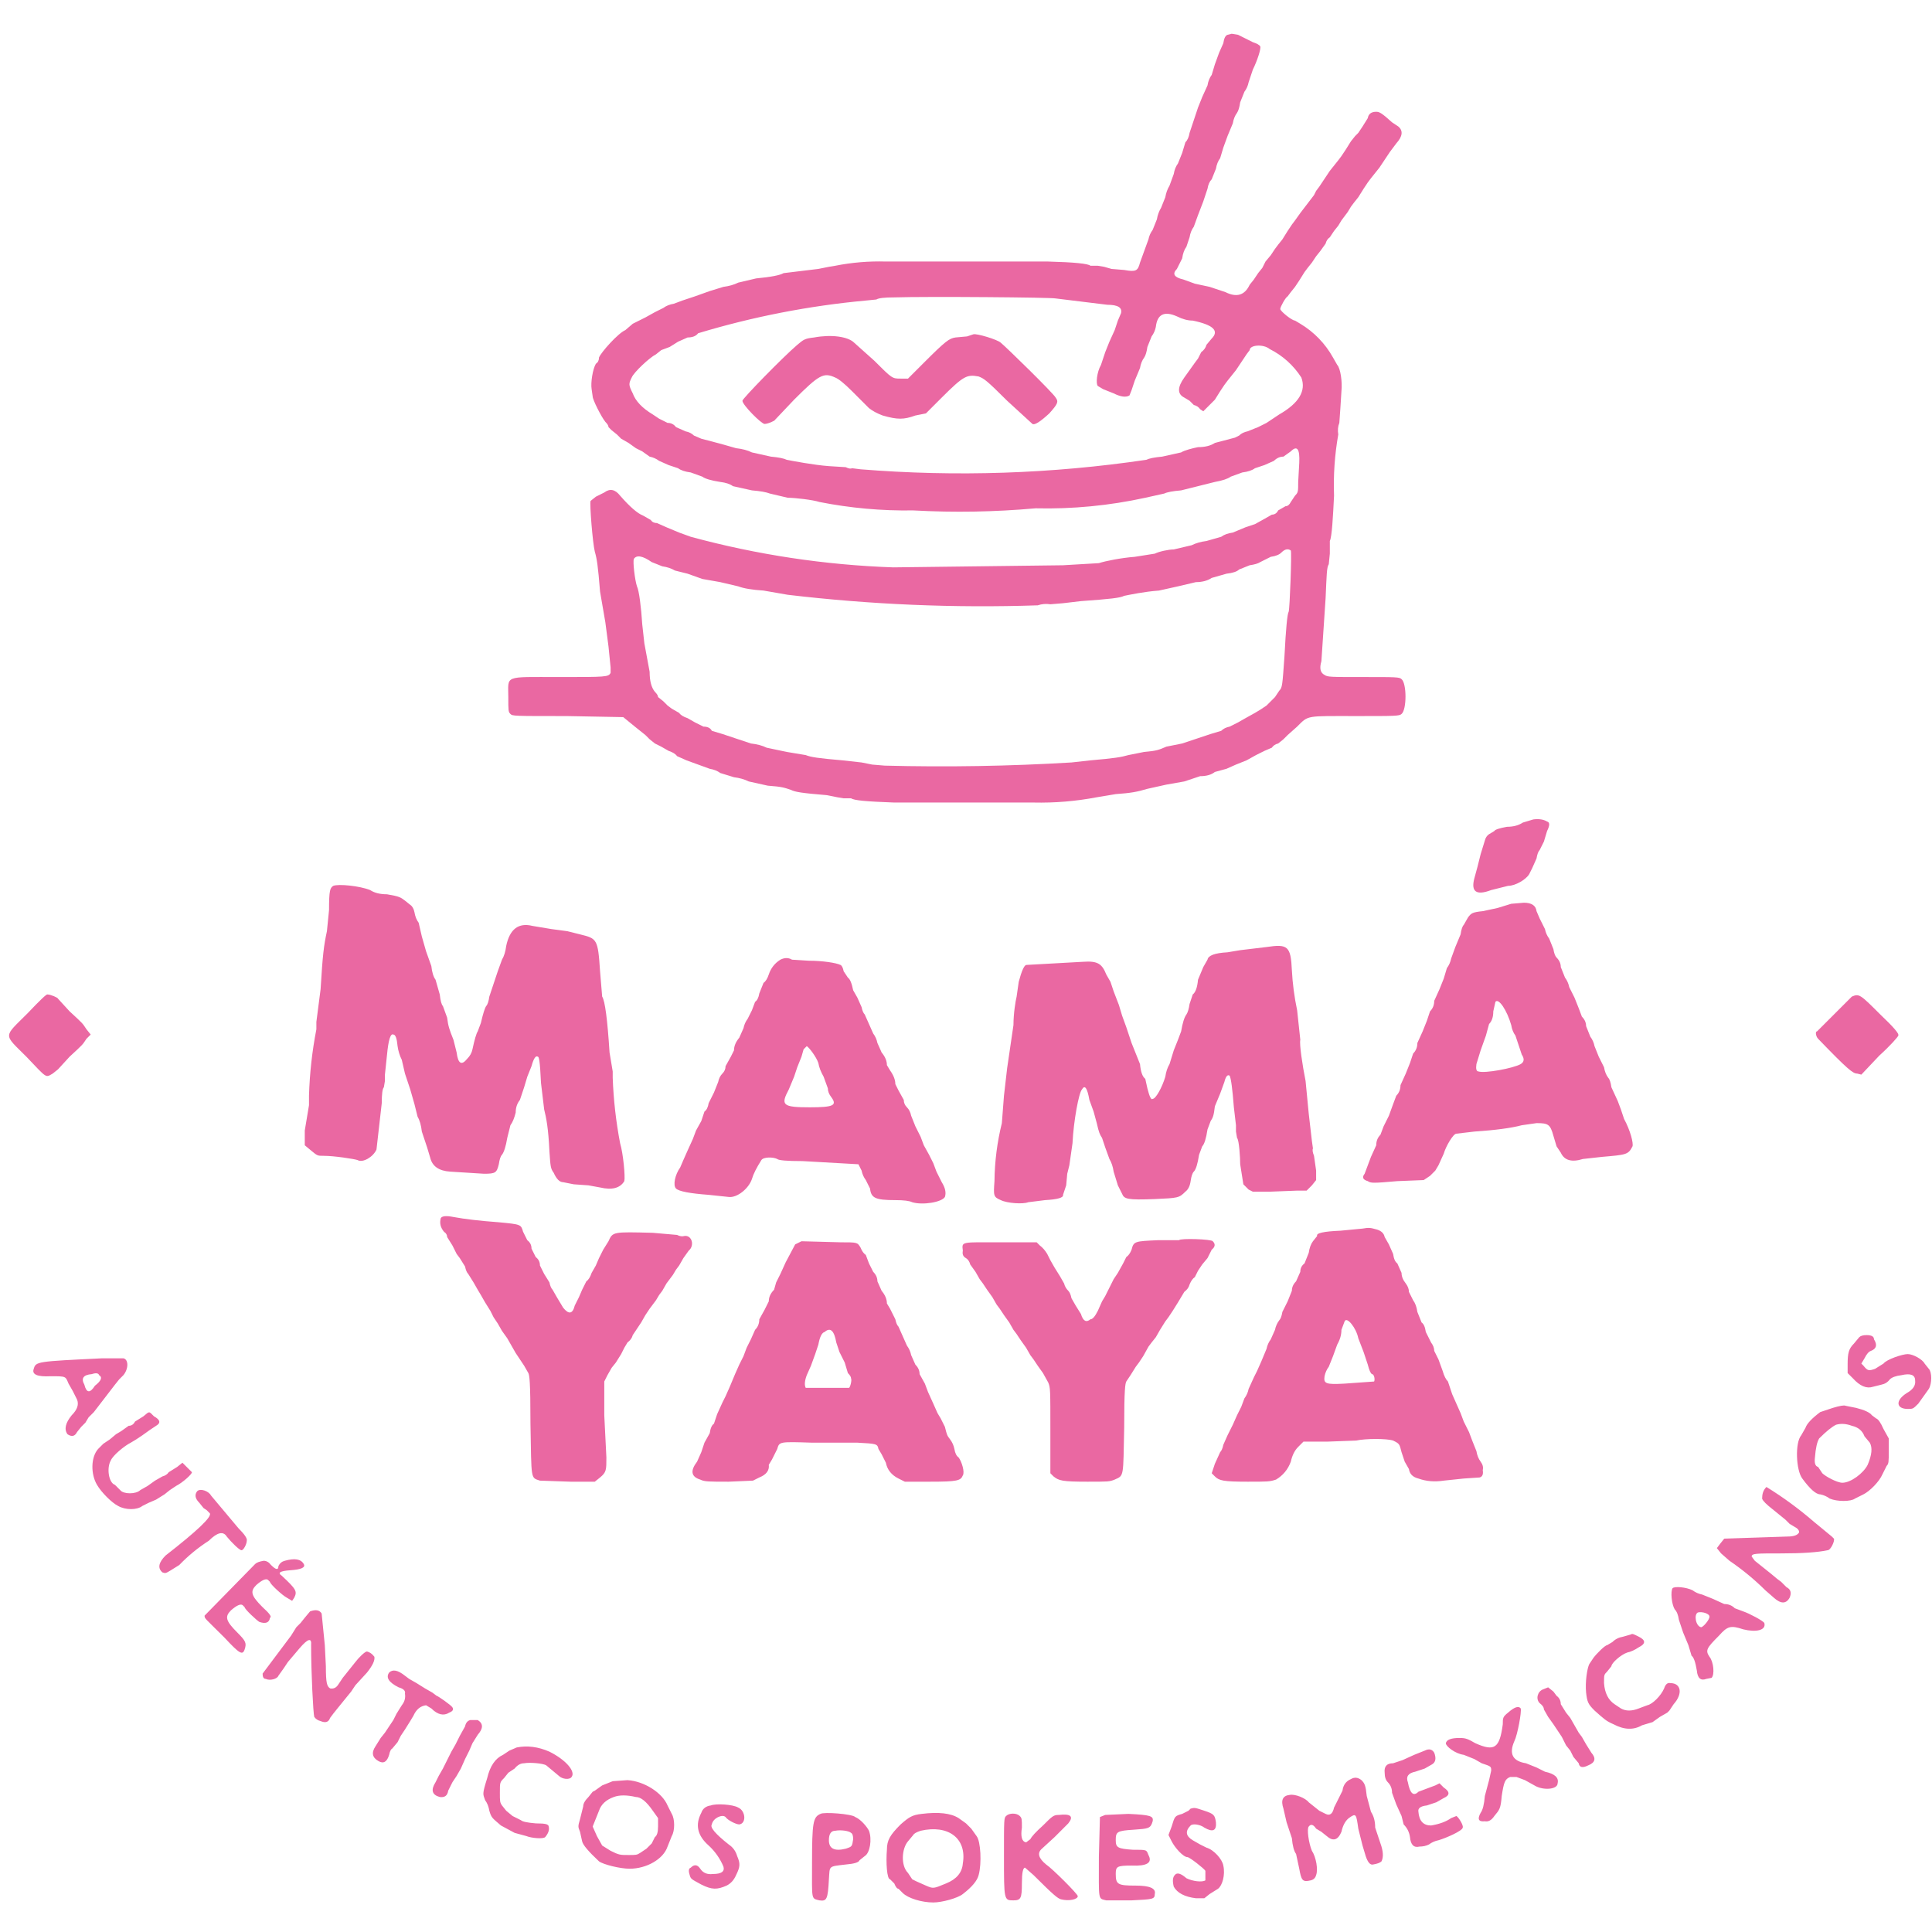
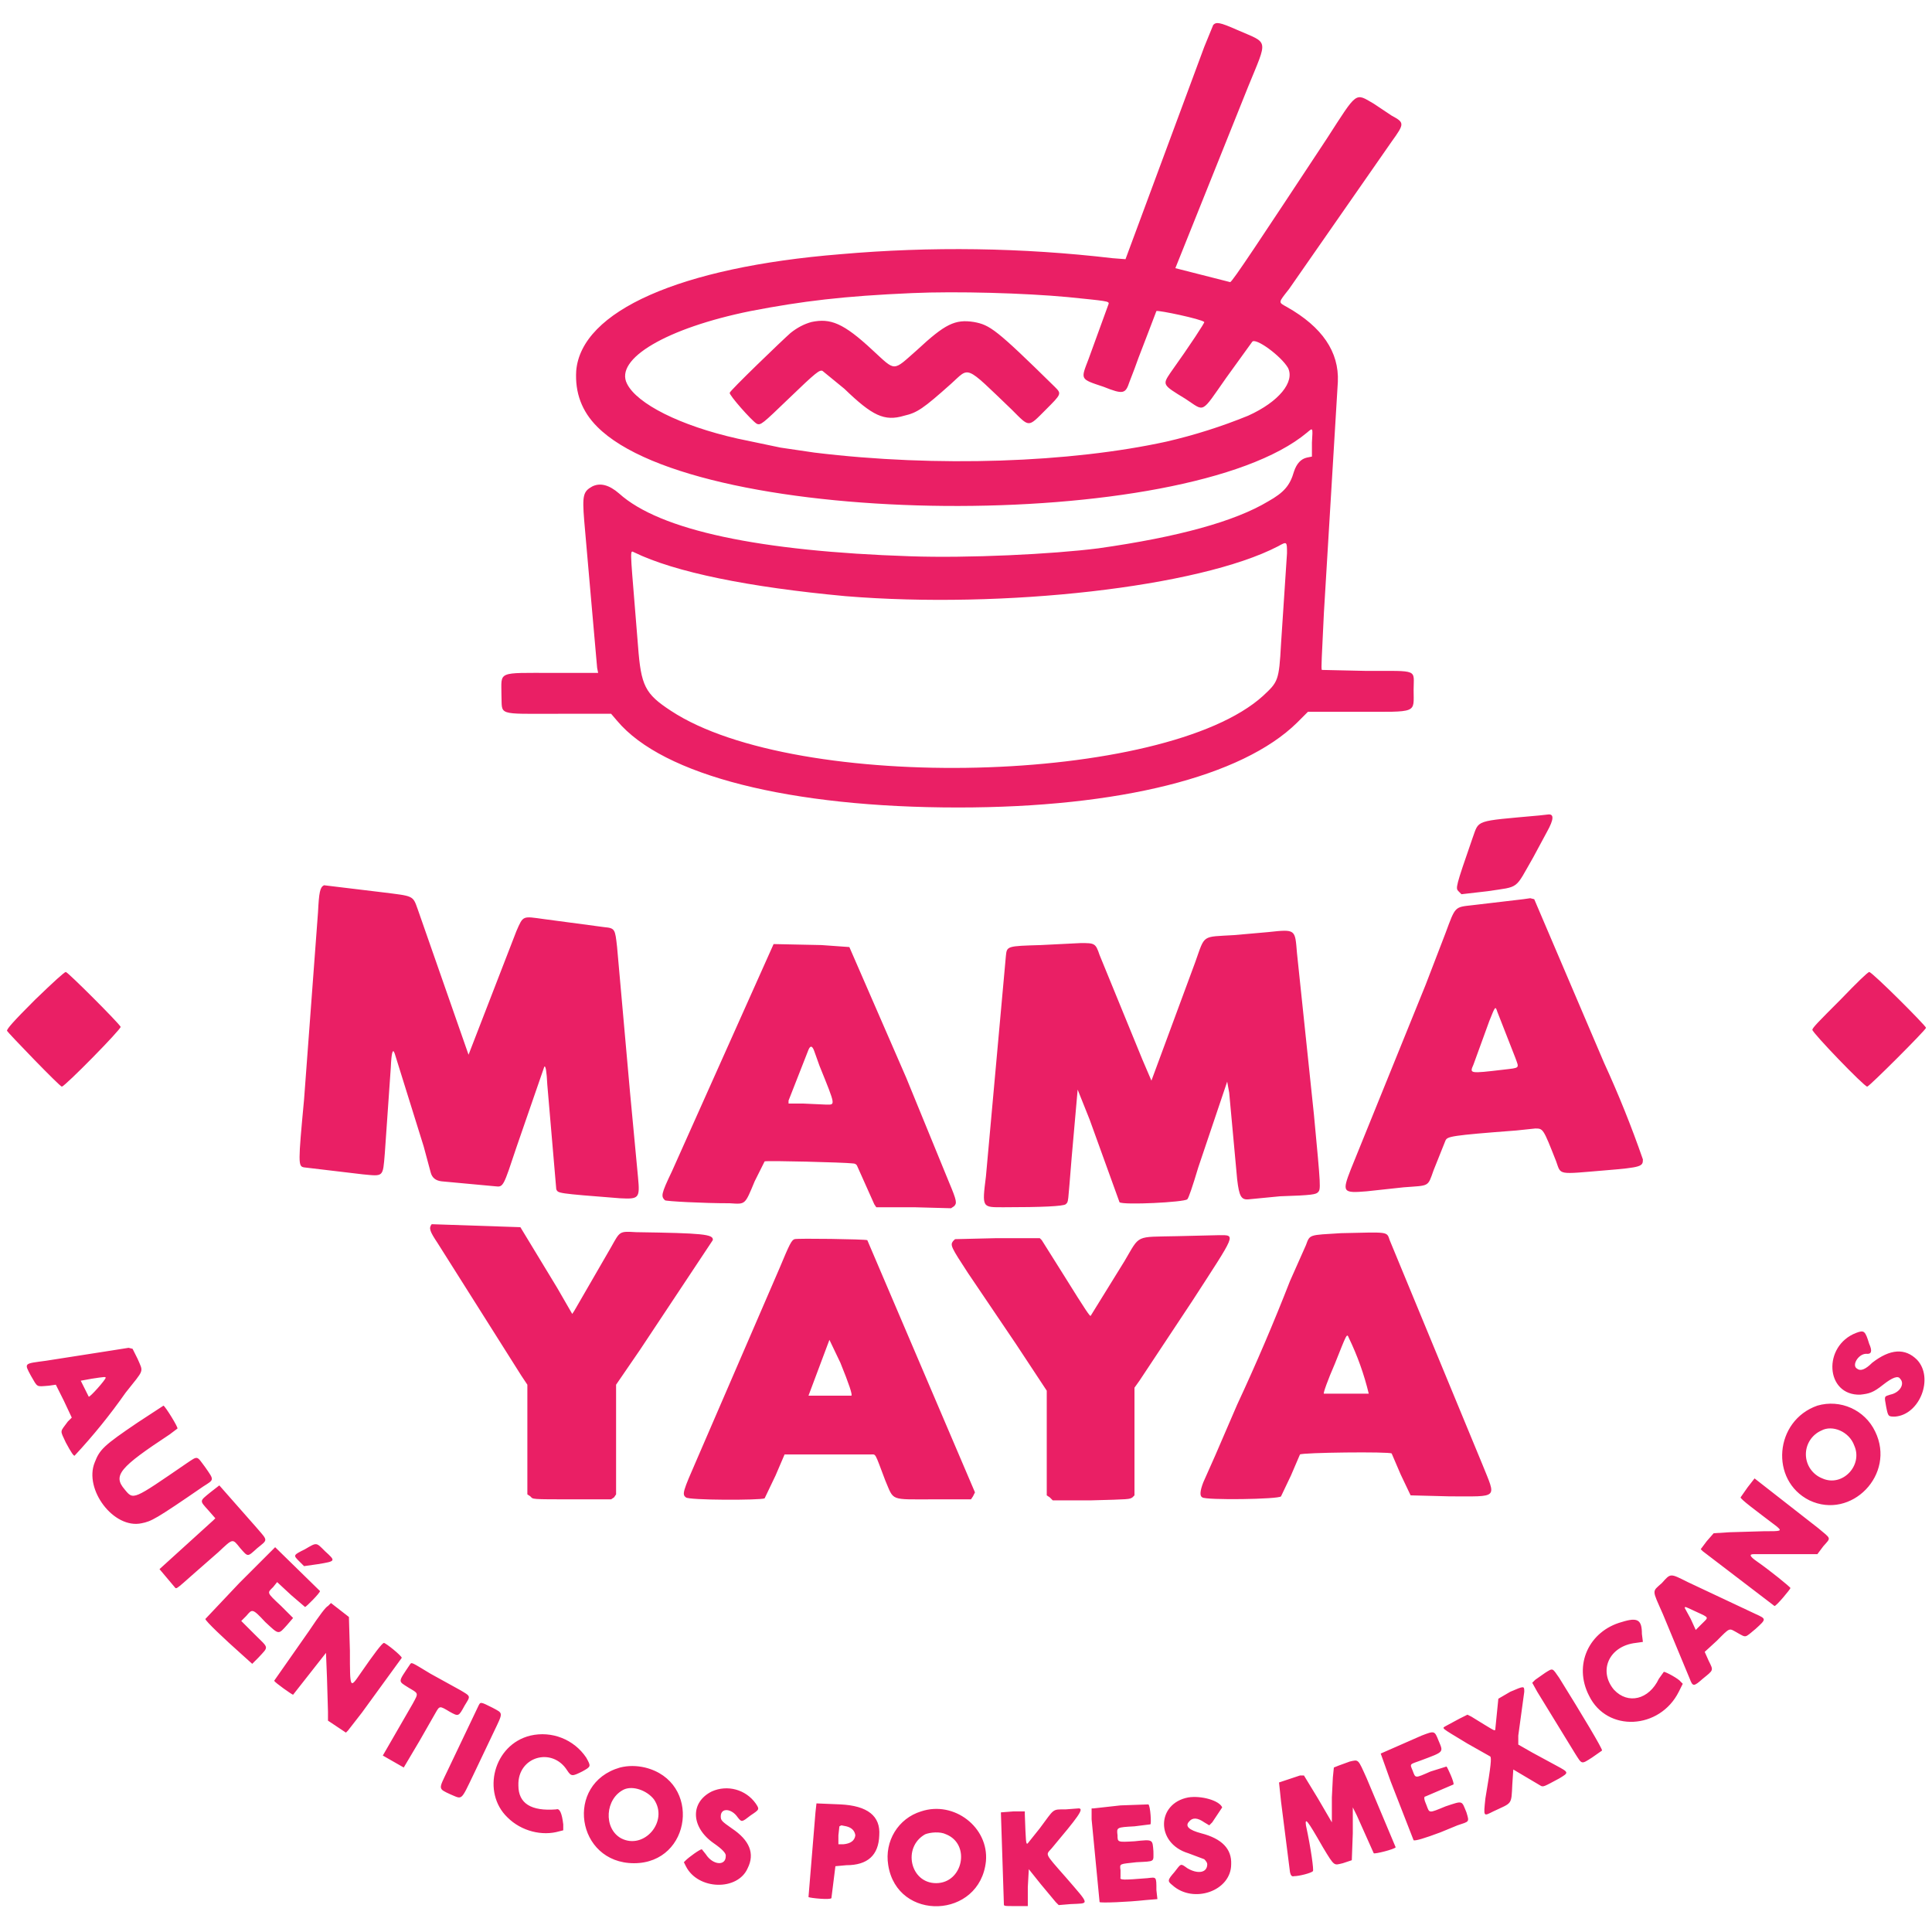
- <svg xmlns="http://www.w3.org/2000/svg" width="512" height="512" viewBox="0 0 1832 1832">
-   <path fill="#ea68a2" fill-rule="evenodd" d="M1164 33q-3 1-4 8l-4 9-4 11-3 10q-3 4-4 10l-5 11-4 10-4 12-4 12q-1 6-4 9l-3 10-4 10q-3 4-4 10l-4 11q-3 5-4 11l-4 10q-3 5-4 11l-4 10q-3 4-4 9l-4 11-4 11c-2 8-4 9-15 7l-12-1-7-2-6-1h-7q-3-3-40-4H840a214 214 0 0 0-48 4l-6 1-10 2-33 4q-5 3-26 5l-17 4q-6 3-14 4l-13 4-14 5-12 4-8 3q-6 1-10 4l-8 4-9 5-6 3-6 3-7 6c-7 3-23 21-25 26q0 4-3 6c-3 5-5 18-4 24l1 7c0 3 8 19 12 24q3 3 3 5l3 3 5 4 4 4 7 4 7 5 6 3 7 5q5 1 9 4l9 4 9 3q4 3 12 4l11 4q4 3 17 5 8 1 12 4l18 4q12 1 17 3l17 4c7 0 24 2 30 4a423 423 0 0 0 89 8 802 802 0 0 0 116-2 438 438 0 0 0 104-10l18-4q4-2 16-3l20-5 12-3q11-2 15-5l11-4q8-1 12-4l9-3 9-4q4-4 9-4l7-5q9-9 8 11l-1 18c0 9 0 10-3 13l-4 6q-2 4-5 4l-7 4q-2 4-6 4l-7 4-9 5-9 3-12 5q-7 1-11 4l-14 4q-8 1-14 4l-17 4c-5 0-14 2-18 4l-19 3c-13 1-28 4-34 6l-34 2-161 2a844 844 0 0 1-192-29l-11-4-12-5-9-4q-4 0-6-3l-7-4q-8-3-22-19-7-9-15-3l-8 4-5 4c-1 3 2 40 4 48 2 7 3 13 5 38l5 29 3 23 2 20v5c-2 4-4 4-49 4-53 0-48-2-48 19 0 13 0 14 2 16s3 2 53 2l54 1 11 9 10 8 4 4 5 4 6 3 7 4q6 2 8 5l9 4 11 4 11 4q6 1 10 4l13 4q8 1 14 4l18 4c14 1 16 2 22 4 4 2 10 3 34 5l10 2 6 1h7c3 2 14 3 41 4h132a285 285 0 0 0 60-5l18-3c14-1 20-2 30-5l18-4 17-3 15-5q9 0 14-4l11-3 9-4 10-4 9-5 8-4 7-3q2-3 6-4l5-4 4-4 9-8c11-11 8-10 56-10 37 0 41 0 43-2 5-4 5-29 0-33-2-2-5-2-36-2-32 0-34 0-37-2q-6-3-3-13l4-60c1-22 1-29 3-32l1-10v-12c2-4 3-23 4-43a275 275 0 0 1 4-58q-1-6 1-11l1-14 1-16c1-9-1-22-4-25l-4-7a86 86 0 0 0-31-32l-5-3c-3 0-14-9-14-11s5-11 7-12l3-4 4-5 4-6 5-8 3-4 4-5 4-6 4-5 5-7q1-4 4-6l4-6 4-5 3-5 6-8 3-5 3-4 4-5 5-8 4-6 3-4 4-5 4-5 4-6 6-9 3-4 3-4q9-10 2-16l-6-4c-10-9-12-10-15-10q-7 0-8 6l-5 8-4 6-3 3-4 5-5 8-4 6-3 4-4 5-4 5-4 6-6 9-3 4-2 4-13 17-5 7-3 4-4 6-5 8-4 5-3 4-4 6-5 6-3 6-4 5-4 6-4 5q-7 15-23 7l-15-5-14-3-11-4q-13-3-6-10l5-10q1-7 4-11l3-9q1-6 4-10l4-11 5-13 4-12q1-6 4-9l4-10q1-6 4-10l3-10 4-11 5-12q1-6 4-10 2-3 3-10l4-10q3-4 4-9l4-12c4-8 8-20 7-22q-1-2-7-4l-8-4-6-3-6-1zM848 282q-14 0-17 2l-10 1a804 804 0 0 0-159 31q-3 4-10 4l-9 4-8 5-8 3-5 4c-6 3-21 17-23 22-3 6-3 7 1 15q4 11 19 20l6 4 8 4q5 0 8 4l9 4q5 1 8 4l7 3 19 5 14 4q9 1 15 4l18 4q11 1 15 3c5 1 26 5 40 6l16 1q4 2 6 1l8 1a1194 1194 0 0 0 271-9q4-2 15-3l18-4c3-2 11-4 16-5q10 0 16-4l19-5 4-2q3-3 8-4l10-4 8-4 6-4 6-4q28-16 21-35a76 76 0 0 0-30-27c-6-5-19-4-19 1l-3 4-6 9-4 6-4 5-4 5-3 4-4 6-5 8-5 5-4 4-2 2-3-2q-2-3-6-4l-4-4-5-3q-10-5 0-19l5-7 5-7 3-4 3-6q4-3 5-7l5-6q11-11-18-17-7 0-15-4-18-8-20 10-1 5-4 9l-4 10q-1 7-3 10-3 4-4 10l-5 12-3 9-2 5q-5 3-15-2l-10-4-5-3c-2-2-1-13 3-20l4-12 4-10 5-11 3-9 3-7q2-8-13-8l-49-6c-3-1-122-2-153-1m69 37-11 1c-6 1-9 3-30 24l-15 15h-7c-8 0-8 0-25-17l-19-17c-6-6-22-8-38-5-9 1-10 2-16 7-14 12-52 51-52 53 0 4 18 22 21 22s10-3 10-4l18-19c24-24 28-26 39-21q5 2 16 13l16 16q5 4 13 7c14 4 20 4 31 0l10-2 15-15c21-21 24-22 35-20 5 2 7 3 27 23l24 22q3 2 16-10c8-9 9-11 6-15-2-4-47-48-52-52-3-3-23-9-26-8zm298 205q-3 3-10 4l-10 5q-3 2-10 3l-10 4q-3 3-12 4l-14 4q-6 4-15 4l-17 4-18 4c-14 1-28 4-33 5-4 2-13 3-41 5l-17 2-12 1q-6-1-12 1a1568 1568 0 0 1-237-10l-23-4q-16-1-24-4l-17-4-17-3-14-5-12-3q-5-3-12-4l-10-4q-13-9-17-3c-1 3 1 20 3 26 2 4 4 20 5 36l2 18 5 27q0 13 5 19 3 3 3 5l5 4 4 4 4 3 7 4q2 3 8 5l7 4 8 4q6 0 8 4l10 3 12 4 15 5q9 1 15 4l19 4 18 3c5 2 12 3 35 5l18 2 10 2 12 1a2070 2070 0 0 0 177-3l18-2c23-2 29-3 36-5l15-3c12-1 14-2 21-5l15-3 15-5 12-4 10-3q3-3 8-4l8-4 7-4 9-5 5-3 6-4 5-5 3-3 4-6c3-3 3-5 5-33q2-39 4-42c1-3 3-56 2-58q-4-3-9 2m239 253-10 3q-6 4-15 4-11 2-12 4l-5 3q-3 2-4 6l-4 13-3 12-3 11q-5 19 16 11l16-4c7 0 17-6 20-11l3-6 4-9q1-6 3-8l4-8 3-10q4-8 0-9-5-3-13-2M316 840c-3 2-4 4-4 23l-2 20c-3 14-4 22-6 55l-4 31v7a391 391 0 0 0-7 63v9l-1 6-3 18v14l6 5c6 5 6 5 12 5 10 0 29 3 32 4 5 3 15-3 18-10l5-44q0-13 2-15l1-6v-6l2-19q2-21 6-19 3 0 4 11 1 7 4 13l3 13 5 15 4 14 3 12q3 5 4 14l5 15 3 10q3 12 19 13l32 2c11 0 12-1 14-9q1-7 3-9 3-4 5-16l3-12q3-4 5-12 0-7 4-12l4-12 3-10 4-10q3-11 6-9c1 0 2 3 3 25l3 25c2 8 4 18 5 40 1 14 1 16 4 20q4 9 9 9l10 2 14 1 11 2q17 4 23-6c1-4-1-26-4-36a410 410 0 0 1-7-62v-6l-1-6-2-12q-3-47-7-53l-2-24c-2-31-3-31-19-35l-12-3-15-2-18-3q-20-5-25 19-1 8-4 13l-4 11-4 12-4 12q-1 7-3 9-2 3-5 16l-3 8q-2 3-5 17-1 5-5 9-8 10-10-6l-3-12c-4-10-5-13-6-21l-4-11q-2-2-3-11l-4-14q-3-4-4-13l-5-14-4-14-3-13q-3-4-4-10-1-5-4-7l-5-4c-4-3-5-4-17-6q-10 0-16-4c-10-4-30-6-35-4m1117 17-13 4-14 3c-10 1-11 2-14 6l-4 7q-2 2-3 9l-5 12-4 11q-1 5-4 9l-3 10-4 10-5 11q0 6-4 10l-3 9-4 10-5 11q0 6-4 10l-3 9-4 10-5 11q0 6-4 10l-3 8-4 11-5 10-3 8q-4 4-4 10l-5 11-3 8-3 8q-4 5 3 7c3 2 5 2 28 0l25-1 6-4 5-5 3-5 5-11c2-7 9-19 12-19l17-2q30-2 45-6l14-2c11 0 13 1 16 12l3 10 4 6q5 11 21 6l18-2c23-2 25-2 29-10 1-3-2-15-8-26l-3-9-3-8-6-13q-1-7-3-9-3-4-4-10l-5-10-4-10q-1-5-4-9l-4-10q0-5-4-9l-3-8-4-10-5-10q-1-5-4-9l-4-10q0-5-4-9-2-2-3-8l-4-10q-3-4-4-9l-5-10-3-7q-1-8-12-8zm-232 41-25 3-12 2q-18 1-19 7l-4 7-5 12q-1 11-5 14l-3 9q-1 7-3 10-3 4-5 16l-3 8-4 10-4 13q-3 5-4 12c-3 10-9 21-12 21q-2 2-5-10l-2-9q-4-3-5-14l-4-10-4-10-5-15-4-11-3-10-5-13-3-9-4-7c-4-10-8-13-22-12l-54 3q-3 1-7 16l-2 14c-1 4-3 16-3 27l-6 41-3 26-2 26a240 240 0 0 0-7 55c-1 14-1 15 6 18 6 3 21 4 26 2l16-2q18-1 17-5l3-9 1-11 2-8 3-21c1-21 6-48 9-51q4-7 7 10l4 11 3 11c2 9 3 11 5 14l3 9 4 11q3 5 4 12l4 13 4 8c2 5 5 6 31 5 22-1 23-1 29-7q4-3 5-10t3-9q3-3 5-16l3-8q3-3 5-16l3-8c2-3 3-5 4-14l5-12 4-11q2-8 5-6 2 4 4 30l2 17v6l1 6c2 2 3 19 3 25l3 19 5 5 4 2h16l26-1h9l5-5 4-5v-9l-2-14q-2-5-1-7l-1-7-3-26-3-31c-3-15-6-35-5-39l-3-28q-4-19-5-38c-1-23-4-25-24-22m-461 12q-8 5-11 14-2 6-5 8l-4 10q-1 6-4 8l-3 8-4 8q-3 4-4 9l-4 9q-5 6-5 12l-3 6-5 9q0 4-3 7t-4 8l-4 10-5 10q-1 6-4 8l-3 9-5 9-3 8-5 11-4 9-3 7c-5 7-7 17-4 20q4 4 31 6l19 2c8 1 19-8 22-17q2-7 9-18c2-3 11-3 15-1q2 2 24 2l53 3 3 6q1 5 4 9l4 8c1 9 5 11 24 11q12 0 16 2c10 3 28 0 31-5q2-6-3-14l-5-10-3-8-4-8-5-9-3-8-5-10-4-10q-1-5-4-8t-3-7l-5-9-3-6q0-6-5-13l-3-5q0-6-5-12l-4-9q-1-5-4-9l-4-9-4-9q-2-2-3-7l-4-9-4-7q-2-10-5-12l-4-6q-1-5-3-6c-4-2-17-4-30-4l-16-1q-5-3-11 0M26 961c-23 23-23 19-1 41 20 21 18 20 25 16l5-4 11-12c13-12 12-11 16-17l4-4-4-5c-4-6-3-5-16-17l-11-12c0-1-7-4-10-4q-1-1-19 18m1730-16-2 2-31 31c-2 0-1 5 1 7 28 29 33 33 37 33l4 1 17-18c10-9 18-18 18-19q2-2-17-20c-19-19-20-20-27-17m-338 5-2 9q0 8-4 12l-3 11-5 14-4 13q-1 7 2 7c6 2 33-3 40-7q5-3 1-9l-3-9-3-9q-3-4-4-10c-4-14-12-26-15-22m-656 45-2 7-4 10-3 9-5 12c-8 15-6 17 20 17 23 0 26-2 20-10q-3-4-3-8l-4-11q-4-7-5-13c-2-6-9-15-11-16zm-344 160q-2 7 3 13 3 2 3 5l5 8 4 8 3 4 5 8q1 5 3 7l5 8 4 7 3 5 4 7 5 8 3 6 4 6 4 7 5 7 4 7 4 7 4 6 4 6 4 7c1 2 2 7 2 48 1 54 0 51 9 54l29 1h23l5-4c6-5 6-7 6-19l-2-40v-32l3-6 4-7 4-5 5-8 3-6 3-5q4-3 5-7l4-6 4-6 4-7 4-6 6-8 3-5 3-4 4-7 6-8 3-5 3-4 4-7 5-7c6-5 3-15-4-14q-3 1-7-1l-23-2c-38-1-38-1-42 8l-5 8-4 8-3 7-4 7q-2 6-5 8l-4 8-3 7-4 8q-3 12-11 2l-6-10-4-7q-2-2-3-7l-5-8-4-8q0-5-4-8l-4-8q0-5-4-8l-4-8c-2-7-2-7-23-9q-27-2-43-5-10-2-12 1m874 10-21 2q-24 1-22 5l-4 5q-3 4-4 11l-4 10q-4 3-4 8l-4 9q-4 4-4 9l-4 10-5 10q-1 6-3 8-3 4-4 9l-4 9q-3 4-4 9l-5 12-4 9-3 6-5 11q-1 5-4 9l-3 8-4 8-4 9-5 10-4 9q-1 5-3 7l-5 11-3 9 3 3c4 4 8 5 31 5 19 0 21 0 27-2q10-6 14-17 2-9 7-14l5-5h23l27-1c9-2 29-2 35 0 6 3 6 3 8 11l3 9 4 7q1 7 9 9 11 4 24 2l19-2 15-1q4-1 3-7 1-4-2-8t-4-10l-4-10-3-8-5-10-3-8-4-9-4-9-4-12q-3-3-5-10l-4-11-4-8q0-4-3-8l-5-10q-1-7-4-9l-4-10q-1-7-4-11l-4-8q0-4-3-8-4-5-4-10l-4-9q-3-2-4-9l-4-9-4-7q-1-5-7-7c-7-2-8-2-14-1m-174 11h-20c-22 1-23 1-25 9q-2 5-5 7l-3 6-5 9-4 6-4 8-4 8-3 5-4 9q-4 8-7 8-6 5-9-5l-5-8-4-7q-1-5-3-7-3-3-4-7l-4-7-5-8-4-7-3-6q-3-5-7-8l-3-3h-34c-38 0-37-1-36 8q-1 5 3 7 3 2 4 6l5 7 4 7 3 4 4 6 5 7 4 7 3 4 4 6 5 7 4 7 3 4 4 6 5 7 4 7 3 4 4 6 5 7 5 9c2 5 2 6 2 46v40l3 3c5 4 8 5 32 5 20 0 21 0 26-2 9-4 8-2 9-49 0-37 1-42 2-44l4-6 5-8 3-4 4-6 5-9 3-4 4-5 4-7 5-8 3-4 4-6 5-8 3-5 3-5q4-3 5-7 2-5 5-7l3-6 4-6 5-6 4-8q5-4 1-8c-1-2-31-3-32-1m-358 1-6 3-9 17-5 11-4 8-2 7q-5 5-5 11l-4 8-5 9q0 6-4 10l-4 9-4 8-3 8-4 8-4 9-5 12-4 9-3 6-5 11-3 9q-3 2-4 9l-5 9-3 9-4 9q-10 13 3 17c4 2 8 2 27 2l23-1 6-3q10-4 9-12l3-5 5-10c2-7 2-7 33-6h43c18 1 19 1 20 6l3 5 4 8q2 10 12 15l6 3h24c26 0 29-1 31-6 2-3-1-13-4-17q-3-2-4-8-1-5-4-9c-3-4-3-4-5-12l-4-8-3-5-4-9-5-11-3-8-5-9q0-5-4-9l-4-9q-1-5-4-9l-4-9-4-9q-2-2-3-7l-5-10-3-5q0-6-5-12l-4-9q0-5-4-9l-4-8-3-8q-3-2-5-7c-3-5-3-5-19-5zm515 76-3 8q0 7-4 14l-4 11-4 10q-3 4-4 9c-1 7 1 8 19 7l28-2c1-2 0-7-2-7q-2-1-4-9l-4-12-5-13c-2-10-11-21-13-16m-493 10q-4 1-6 12l-3 9-4 11-4 9q-3 8-1 12h41c1 0 3-7 2-9q0-2-3-5l-3-10-5-10-3-9q-3-17-11-10m981 5-5 6c-5 5-6 9-6 20v8l5 5q10 11 19 8l8-2q5-1 8-5 3-3 11-4 13-3 13 5 1 7-8 12c-11 7-10 15 1 15 5 0 5 0 10-5l10-14c3-5 3-16 0-19l-4-5c-2-4-11-9-16-9s-20 5-23 9l-8 5c-6 2-7 2-11-3l-2-2 3-5q3-6 6-7 8-3 3-11 0-4-7-4-5 0-7 2M97 1288c-62 3-63 3-65 10q-3 8 16 7c15 0 14 0 17 7l4 7 4 8q3 7-5 15-9 11-4 18 6 4 9-2l4-5 4-4 3-5 5-5 20-26 4-5 4-4c5-6 5-15 0-16zm-10 15q-12 1-7 10 3 12 10 1 9-7 4-10-1-3-7-1m1651 32-12 4q-12 9-14 15l-4 7c-6 7-5 33 1 41q11 15 17 15 5 1 9 4c7 3 20 3 24 0l8-4c6-3 15-12 18-19l4-8c2-2 2-4 2-14v-12l-5-9q-4-9-7-10l-4-3q-3-4-15-7l-10-2q-2-1-12 2m-1602 8-8 5q-2 4-6 4l-7 5-5 3-6 5-6 4-5 5c-7 8-7 24-1 34 4 7 14 17 20 20 7 4 18 4 23 0l6-3 7-3 8-5 5-4 6-4c6-3 15-11 15-13l-5-5-4-4-5 4-8 5q-2 3-6 4l-7 4-7 5-7 4c-4 4-16 4-19 0l-5-5c-6-2-8-16-4-23 2-5 13-14 19-17l5-3 6-4 7-5 6-4q7-4-2-9c-5-5-4-5-10 0m1605 8q-6 3-16 13-3 5-4 18-1 8 3 9l4 6c3 3 14 9 19 9 8 0 20-9 24-17q6-14 2-21l-5-6q-3-8-12-10-8-3-15-1m-66 59q-4 4-4 10-1 2 6 8l16 13 4 4 5 3q4 2 4 5-2 4-11 4l-60 2-4 5-3 4 4 5 8 7a242 242 0 0 1 34 28l8 7q10 9 15 0 3-7-3-10l-5-5-4-3-6-5-15-12-3-4c0-3 4-3 28-3q30 0 44-3c3 0 7-9 6-11l-2-2-17-14a346 346 0 0 0-45-33m-1488 4q-4 5 2 11l4 5 3 2 3 3q3 5-42 40-10 10-3 16c3 1 3 1 8-2l8-5a156 156 0 0 1 28-23q12-12 17-4c4 5 12 13 14 13s5-6 5-9q1-3-8-12l-26-31c-2-4-10-7-13-4m83 66q-4 1-6 5 0 6-7-1-3-4-7-4-6 1-8 3l-48 49c0 3 0 2 19 21 14 15 17 17 19 11s1-8-7-16c-11-11-12-15-6-21q8-7 11-5l2 2c0 2 12 13 14 14q9 3 10-4 3-1-7-10c-11-11-12-15-6-21q8-7 11-5l2 2c0 2 12 13 16 15l5 3 2-3c3-6 2-8-12-21q-6-4 8-5 16-1 13-6-4-7-18-3m1316 26c-2 3-1 15 2 20q3 3 4 10l4 12 5 12 3 10q3 2 5 14 1 11 9 8l5-1c3-3 2-15-2-20-4-6-3-8 9-20 8-9 11-10 23-6 12 3 22 1 20-6-1-2-14-9-20-11l-8-3q-4-4-10-4l-11-5-10-4q-5-1-9-4c-6-3-17-4-19-2m-1292 22-5 6-4 5-4 4-5 8-27 36q0 5 3 5c4 2 11 0 12-3l5-7 4-6 11-13q12-14 11-3c0 26 2 65 3 68q2 3 6 4 7 3 9-3l3-4 4-5 13-16 4-6 11-12q8-10 7-15-3-4-7-5c-2 0-8 6-11 10l-12 15-4 6q-3 5-8 4c-3-2-4-5-4-21l-1-20-3-30q-3-5-11-2m1316 1c-4 2-2 13 3 14 2 0 8-7 8-10s-7-5-11-4m-64 21-7 2q-6 1-10 5l-5 3c-2 0-10 8-13 12l-4 6c-2 4-4 17-3 27 1 9 2 11 8 17 9 8 11 10 18 13q15 8 27 1l10-3 7-5 7-4 2-2 4-6c9-10 7-20-3-20q-4-1-6 5c-3 7-11 15-16 16l-8 3q-10 4-17 0l-6-4q-9-6-10-20c0-8 0-8 3-11l4-5c0-3 9-11 15-13q5-1 11-5 10-5 0-10c-6-3-6-3-8-2m-1177 36q-5 7 9 14 7 2 6 6 1 6-3 11l-5 8-3 6-4 6-4 6-4 5-5 8q-6 9 3 14 7 4 10-6 1-5 3-6l5-6 3-6 4-6 5-8 3-5q4-9 12-10l5 3q9 9 17 4 5-2 3-5c-1-2-14-11-15-11l-4-3-7-4-8-5-7-4-4-3q-10-8-15-3m1094 16c-5 2-7 9-3 13q4 3 4 6l4 7 5 7 4 6 4 6 4 8 4 5 3 6 5 6q1 6 9 2 10-4 3-12l-5-8-4-7-3-4-4-7-4-7-4-5-5-8q0-5-4-8l-3-4-5-4zm-33 22c-5 4-5 5-5 11-3 23-8 26-26 18-7-4-9-5-15-5q-12 0-13 5c0 3 9 10 17 11l10 4 7 4c9 3 9 3 9 7l-2 9-4 15q-1 12-4 16-5 9 4 8 5 1 9-5c5-6 6-7 7-19 2-13 3-16 8-18h6l8 3 9 5c8 5 22 4 22-2q2-8-12-11l-8-4-10-4q-19-3-11-21c3-6 7-28 6-31q-3-4-12 4m-984 7q-4 1-5 6l-5 9-4 8-4 7-4 8-4 8-4 7-3 6q-7 11 4 14 7 1 8-6l4-8 4-6 4-7 4-9 4-8 3-7 5-8q8-9 0-14zm44 26-7 3-6 4q-11 5-15 22c-5 16-4 15-2 21q3 4 4 10c2 7 3 7 11 14l13 7 11 3c5 2 16 3 18 1q5-6 3-11c-1-1-2-2-12-2q-12-1-14-3l-8-4-6-5-4-5c-2-3-2-4-2-12 0-10 0-10 4-14l4-5 6-4q4-5 9-5c5-1 18 0 21 2l12 10c3 3 10 4 12 1 4-5-5-16-21-24q-16-7-31-4m861 3-10 4-11 5-9 3q-9 0-8 9 0 6 3 9 4 4 4 10l4 11 5 11 2 8q5 5 6 12 1 11 9 9 5 0 9-2 4-3 9-4c7-2 23-9 23-12 1-2-4-10-6-11l-5 2q-7 5-19 7-11 0-12-13-1-5 8-6l9-3 7-4q9-4 0-10l-4-4-4 2-8 3-8 3q-7 7-10-9-3-8 7-10l9-3 7-4q5-3 2-11-3-5-9-2m-70 27q-7 3-8 11l-4 8-4 8q-2 9-8 6l-6-3-5-4-5-4c-3-4-13-8-18-7q-10 1-6 13l3 13 5 15q1 11 4 15l3 14c2 11 3 13 11 11q4-1 5-5c2-5 0-17-4-23-3-7-5-21-3-23q3-4 7 2l5 3 5 4q9 8 14-4 2-9 7-13c7-5 7-4 9 10l4 16 3 10q3 9 7 8 6-1 8-3 3-6-1-17l-5-15q0-9-4-15l-4-15c-1-10-2-12-5-15q-5-4-10-1m-700 2-10 4-7 5-2 1-4 5q-5 5-5 9l-3 12c-2 7-2 7 0 12l2 9q1 5 16 19c4 3 20 7 29 7 16 0 32-9 36-21l4-10c3-5 3-16 0-21l-4-8c-5-12-22-23-38-24zm1 15q-11 4-14 13l-4 10-2 5 4 9 5 9 8 5c8 4 9 4 17 4 7 0 8 0 11-2l6-4 5-5 3-6q3-2 3-10v-8l-5-7q-9-13-16-13-13-3-21 0m92 8q-7 1-9 7-9 17 7 31a57 57 0 0 1 14 20q2 7-10 7-8 1-12-5t-9-1q-3 1-1 7c1 4 2 4 11 9 10 5 15 5 24 1q6-3 9-10c4-8 4-11 1-18q-2-7-8-11-19-15-16-19c1-6 10-10 13-7 2 3 10 7 13 7 7-1 6-13-1-16-5-3-21-4-26-2m455 3-2 2-6 3c-7 2-7 2-10 12l-3 8 3 6c3 6 11 15 15 15 2 0 16 11 17 13v9c-3 2-12 1-18-2q-8-7-11-3-3 3-1 11 5 9 21 11h8l5-4 8-5c4-3 7-13 5-22-1-6-9-15-16-17l-6-3-7-4q-10-6-2-14c2-2 9-1 13 2q12 7 11-5c-1-7-2-8-11-11s-9-3-13-2m-351 5c-7 3-8 8-8 47 0 35-1 33 7 35 7 1 8-1 9-20 1-13-1-12 16-14q12-1 13-4l5-4c5-3 7-16 4-24-2-4-8-11-13-13-3-3-30-5-33-3m96 0c-9 1-12 3-20 10-10 10-13 15-13 24-1 12 0 28 3 28l4 4q2 5 4 5l4 4c5 5 18 9 29 9 8 0 23-4 28-8q13-10 15-18c3-11 2-32-2-37l-5-7-5-5-7-5q-11-7-35-4m80 2c-2 2-2 3-2 38 0 42 0 42 9 42 7 0 8-2 8-16q0-15 3-15l8 7c20 20 23 22 26 23 8 2 16 0 16-3 0-2-24-26-30-30q-11-9-4-15l12-11 13-13q8-10-9-8c-5 0-6 1-15 10q-10 9-12 13l-4 3q-6-1-4-14c0-8 0-9-2-11-3-3-10-3-13 0m94-1-5 2-1 38c0 42-1 39 7 41h24c20-1 22-1 22-6q2-8-18-8c-17 0-19-1-19-11 0-7 1-8 15-8q22 1 16-10c-2-5-1-5-15-5-14-1-16-2-16-9 0-8 1-9 17-10 14-1 16-1 18-8 1-5-2-6-23-7zm-256 15q-6 0-6 9 0 12 16 8c6-2 6-2 7-9q0-5-2-6c-2-2-10-3-15-2m81 0q-6 2-7 4l-5 6c-6 7-7 23 0 30l4 6 4 2 9 4c7 3 7 3 19-2q15-6 16-19c4-24-14-37-40-31" />
+ <svg xmlns="http://www.w3.org/2000/svg" width="512" height="512" viewBox="0 0 1938 1938">
+   <path fill="#ea1f65" fill-rule="evenodd" d="m1217 25-9 22-79 213-13-1a1340 1340 0 0 0-273-4c-161 13-260 57-265 117q-2 33 21 56c102 103 591 107 712 6 6-5 6-6 5 10v14l-5 1q-9 2-13 14c-4 14-10 21-26 30q-50 30-170 47c-47 6-131 10-189 8-151-5-251-26-292-63q-15-13-27-7c-9 5-10 9-8 34l7 80 6 68 1 5h-45c-57 0-52-2-52 22 1 21-6 19 57 19h53l6 7c46 55 174 87 342 87 162 0 285-31 340-85l11-11h50c61 0 56 2 56-22 0-21 6-19-47-19l-45-1c-1-1 0-13 2-57l14-232q2-45-51-75c-9-5-9-4 2-18l103-148c13-18 13-19 0-26l-18-12c-19-11-16-13-47 35-66 100-95 144-97 144l-55-14 73-182c20-49 21-43-11-57-18-8-21-8-24-5M915 294c-69 3-110 8-162 18-84 17-137 48-124 73 10 20 53 42 111 55l43 9 34 5c123 15 257 10 353-11a537 537 0 0 0 82-26c31-14 47-34 40-48-7-12-33-31-36-26l-26 36c-26 37-21 34-41 21-23-14-23-14-15-26 20-28 35-51 34-51-3-3-46-12-48-11l-8 21-10 26-4 11-5 13c-4 12-6 13-26 5-24-8-23-7-15-28l20-55c1-3-2-3-41-7-43-4-111-6-156-4m-101 29q-11 3-21 11c-8 7-61 58-61 60-1 2 22 28 27 31 4 2 6 0 32-25 28-27 31-29 34-28l22 18c28 27 40 33 60 27 13-3 19-7 47-32 19-17 13-20 61 26 18 18 16 18 34 0 16-16 16-16 9-23-59-58-65-62-81-65-19-3-29 2-57 28-25 22-21 22-45 0-29-27-42-32-61-28m468 225c-79 41-276 63-434 50-97-9-171-24-212-44-4-2-4-4 1 57l3 37c3 40 7 48 33 65 126 83 496 74 594-15 15-14 16-15 18-52l6-91c0-12 0-12-9-7m262 270c-66 6-60 4-67 23-17 49-17 50-14 53l3 3 26-3c33-5 27-1 46-34l14-26q10-18 1-17zM325 888c-4 2-5 7-6 27l-14 188c-6 64-6 67 0 68l59 7c21 2 20 3 22-21l6-86q1-23 4-14l29 93 7 26q2 8 11 9l54 5c8 1 8 0 21-39l28-81q2-2 3 18l9 105c2 4 0 4 64 9 19 1 20 0 18-21l-8-85-13-146c-2-18-2-19-13-20l-60-8c-22-3-21-4-28 12l-48 124-51-146c-5-14-4-13-36-17zm1203 14-51 6c-18 2-17 1-27 28l-20 52-75 185c-9 23-8 24 16 22l37-4c26-2 24 0 30-17l12-30c2-4 5-5 71-10l19-2c8 0 8 0 21 33 5 14 1 13 49 9 37-3 38-4 38-11a1081 1081 0 0 0-39-97l-70-164-4-1zm-256 33-34 3c-33 2-29-1-39 27l-44 119-9-21-43-105c-4-12-5-12-19-12l-40 2c-34 1-34 1-35 11l-20 221c-4 32-4 31 18 31q58 0 62-3c3-3 2 1 6-47l6-68 12 30 30 83c4 3 65 0 68-3q2-2 11-32l29-86 2 11 8 87c2 17 4 21 12 20l31-3c33-1 36-2 38-4 3-3 3-4-4-78l-17-162c-2-24-1-24-29-21m-496 12-102 228c-11 23-11 25-7 29 1 1 38 3 65 3 16 1 15 2 25-22l10-20c2-1 80 1 88 2q4 0 5 3l17 38 2 3h38l37 1 3-2c3-3 3-5-5-24l-43-105-57-131-28-2zm-741 56c-22 22-28 29-28 31 1 2 53 56 55 56 3 0 60-58 59-60-2-4-53-55-55-55q-2 0-31 28m1811 0c-21 21-28 28-28 30 0 3 52 57 55 57 2 0 59-57 59-59s-54-56-57-56q-3 1-29 28m-352 21-16 44c-4 9-4 9 30 5 17-2 16-1 12-12l-18-46c-2-6-2-6-8 9m-683 29-20 51v3h15l22 1c10 0 11 3-6-39l-5-14q-3-9-6-2m-378 175c-3 4-2 7 6 19l84 133 6 9v110l3 2c3 3-1 3 45 3h36l3-2 2-3v-110l24-35 73-110c1-6-10-7-77-8-17-1-16-1-25 15l-37 64-2 3-15-26-37-61zm912 9c-32 2-31 1-35 12l-16 36a2111 2111 0 0 1-53 124l-22 51-12 27q-5 13-1 15c3 3 77 2 79-1l10-21 9-21c2-2 90-3 92-1l9 21 10 21 39 1c50 0 47 3 33-32l-93-225c-3-9-1-8-49-7m-164 3c-43 1-37-2-53 25l-34 55c-1 0-4-4-27-41l-22-35-2-2h-43l-42 1-2 2c-3 4-2 6 15 32l48 71 31 47v105l3 2 3 3h39c38-1 38-1 41-3l2-2v-108l5-7 53-80c44-68 44-66 27-66zm-384 3c-3 1-5 5-15 29l-83 192c-14 32-15 35-11 38 2 3 75 3 79 1l11-23 9-21h86c6 0 4-3 15 26 9 21 4 19 49 19h37l2-3 2-4-108-253c-3-1-70-2-73-1m1065 94c-34 13-31 63 4 62 9-1 13-2 23-10q14-11 17-6c5 5 0 14-10 16-6 2-6 1-4 12 2 10 2 10 9 10 25-2 39-39 22-57q-18-18-45 3-10 10-15 6c-6-3 1-15 9-15q8 1 3-10c-4-13-5-14-13-11m-523 31c-7 16-12 30-11 30h45a277 277 0 0 0-20-56c-2-5-2-4-14 26m-507-24-21 56h43q2-1-11-33zm-722 11-64 10c-22 3-22 2-15 15 7 12 5 11 18 10l7-1 8 16 8 17-4 4c-8 11-8 8-2 21q8 15 9 13a582 582 0 0 0 51-63c19-24 18-20 12-34l-5-10-4-1zm-18 28-11 2 8 16c1 1 17-17 17-19 0-1-1-1-14 1m1731 27c-43 15-48 75-8 95 42 20 87-26 66-69a49 49 0 0 0-58-26m-1685 17c-34 23-38 27-43 40-11 27 19 67 47 61 10-2 14-4 62-37 11-7 11-6 2-19-9-12-7-12-19-4-54 37-53 37-62 26-12-14-5-22 45-55l8-6c1-1-12-22-14-23zm1689 8a26 26 0 0 0 1 48c20 9 41-13 32-33-5-14-22-21-33-15m-74 57-7 10c0 2 15 13 36 29 6 5 5 5-13 5l-34 1-16 1-7 8-6 8 2 2 72 55c2 0 16-17 16-18s-21-18-34-27q-10-7-3-7h64l6-8c8-9 8-7-5-18l-64-50zm-1542 5c-11 9-11 8-2 18l7 8-2 2-54 49 16 19c2 1 5-3 43-36 15-14 14-14 22-4 8 9 7 9 17 0 11-9 11-7-1-21l-37-42zm95 57c-12 6-12 6-6 12l5 5 14-2c18-3 18-3 7-13-9-9-8-9-20-2m-66 34-34 36c0 2 19 20 37 36l10 9 6-6c11-12 11-9-4-24l-13-13 5-5c6-7 6-8 19 6 14 13 13 13 22 3l6-7-12-12c-15-14-14-13-8-19l4-5 14 13 14 12c1 0 15-14 15-16l-45-44zm1427 0c-10 9-10 6 1 31l27 65c3 8 4 8 13 0 11-9 11-8 6-18l-4-9 12-11c14-14 12-13 21-8s7 5 18-4c11-10 11-10 0-15l-68-32c-18-9-17-9-26 1m-1338 23q-3 1-19 25l-35 50c1 2 18 14 19 14l33-42 1 25 1 34v9l9 6 9 6 2-2 14-18 40-55c0-2-16-15-18-15q-3 1-23 30c-11 16-11 17-11-22l-1-34-18-14zm1361 2 6 11 5 11 6-6c7-7 8-6-5-12-11-5-12-6-12-4m-63 14c-33 9-49 43-33 74 18 37 71 34 90-4l4-8-2-2c-2-3-15-10-17-10l-5 7c-10 21-31 26-45 11-16-19-5-44 22-47l7-1-1-8c0-14-4-17-20-12m-1216 43c-12 18-12 16-1 23 10 6 10 5 4 16l-30 52 21 12 16-27 16-28c4-7 4-7 14-1 9 5 9 5 15-6 6-10 7-9-5-16l-29-16c-20-12-19-12-21-9m1139 8-10 7-3 3 5 9 38 62c7 11 6 11 17 4l10-7c1-1-20-36-43-73-7-10-6-10-14-5m-35 19-12 7-3 30c0 3-1 2-11-4l-13-8-4-2-8 4-13 7c-5 3-7 1 21 18l23 13c1 2 1 7-5 42-2 19-2 18 8 13 19-9 18-6 19-27l1-15 27 16c3 2 4 1 19-7 10-6 10-6-3-13l-24-13-14-8v-9l6-44c0-6 0-6-14 0m-1035 14-31 65c-9 19-10 18 3 24 12 5 10 7 23-20l20-42c10-21 10-19-1-25-12-6-12-6-14-2m946 30-41 18 10 28 23 59q3 1 27-8l17-7c12-4 12-3 9-13-5-12-3-12-21-6-17 7-16 7-19-1q-4-9-1-9l28-12c1-2-6-17-7-18l-16 5c-16 7-15 7-18-1-3-7-3-6 8-10 24-9 23-8 18-20-4-10-4-10-17-5m-894 0c-37 9-49 57-23 82 14 14 35 19 52 14l4-1v-6q-2-17-7-15-38 3-38-24c-1-29 34-39 49-15 4 6 5 6 15 1 9-5 9-5 4-14a53 53 0 0 0-56-22m822 26-11 4-5 2-1 10-1 20v25l-14-24-14-23h-4l-21 7 2 19 9 71q1 5 4 4c5 0 17-3 19-5 1-1-2-23-7-46-1-8 1-6 17 22 12 20 11 18 20 16l9-3 1-27v-26l4 8 17 38c1 1 21-4 22-6l-29-69c-9-20-8-19-17-17m-732 6c-56 16-44 96 14 96s68-82 11-96q-13-3-25 0m4 22c-19 9-21 39-3 49 23 12 48-17 33-39-7-9-21-14-30-10m88 2c-22 11-21 36 2 52q13 9 12 13c0 10-13 9-20-2l-4-5c-2 0-13 8-16 11l-2 2 2 4c12 24 52 25 62 2q11-22-16-40c-10-7-11-8-11-12 0-9 11-8 17 1 4 5 4 5 13-2 9-6 9-6 5-12a36 36 0 0 0-44-12m478 6c-32 6-33 46 0 56l16 6q3 3 3 5c0 9-10 10-20 4-7-5-6-5-13 4-7 8-7 9-2 13 21 19 59 6 59-21q1-23-30-31-19-5-12-12 5-6 15 1l5 3 3-3 10-15c-3-7-21-12-34-10m-373 6-1 9-7 85c2 1 22 3 23 1l4-32 11-1q32 0 33-30 2-29-39-31zm305 2-27 3h-2v11l8 83c1 1 28 0 46-2l12-1-1-9c0-14 0-13-9-12-25 2-28 2-27-1v-7c-1-7-1-6 16-8 19-1 17 0 17-11-1-12 0-12-19-10-17 1-17 1-17-6-1-8-1-8 17-9l16-2c1-1 0-18-2-20zm-55 4c-14 0-11-1-26 19l-12 15c-2 2-2-2-3-29v-3h-11l-13 1 3 92c0 2 0 2 12 2h12v-19l1-18 12 15 15 18 3 3 12-1c19-1 20 2-5-27-22-25-20-22-14-29 26-31 33-40 27-40zm-145 2c-23 7-37 30-33 54 9 57 92 54 98-4 3-34-32-61-65-50m-82 15-1 9v9h5q11-1 12-9-1-7-9-9l-5-1zm86 8c-23 13-15 49 11 49 27 0 35-39 10-49-6-3-16-2-21 0" />
</svg>
